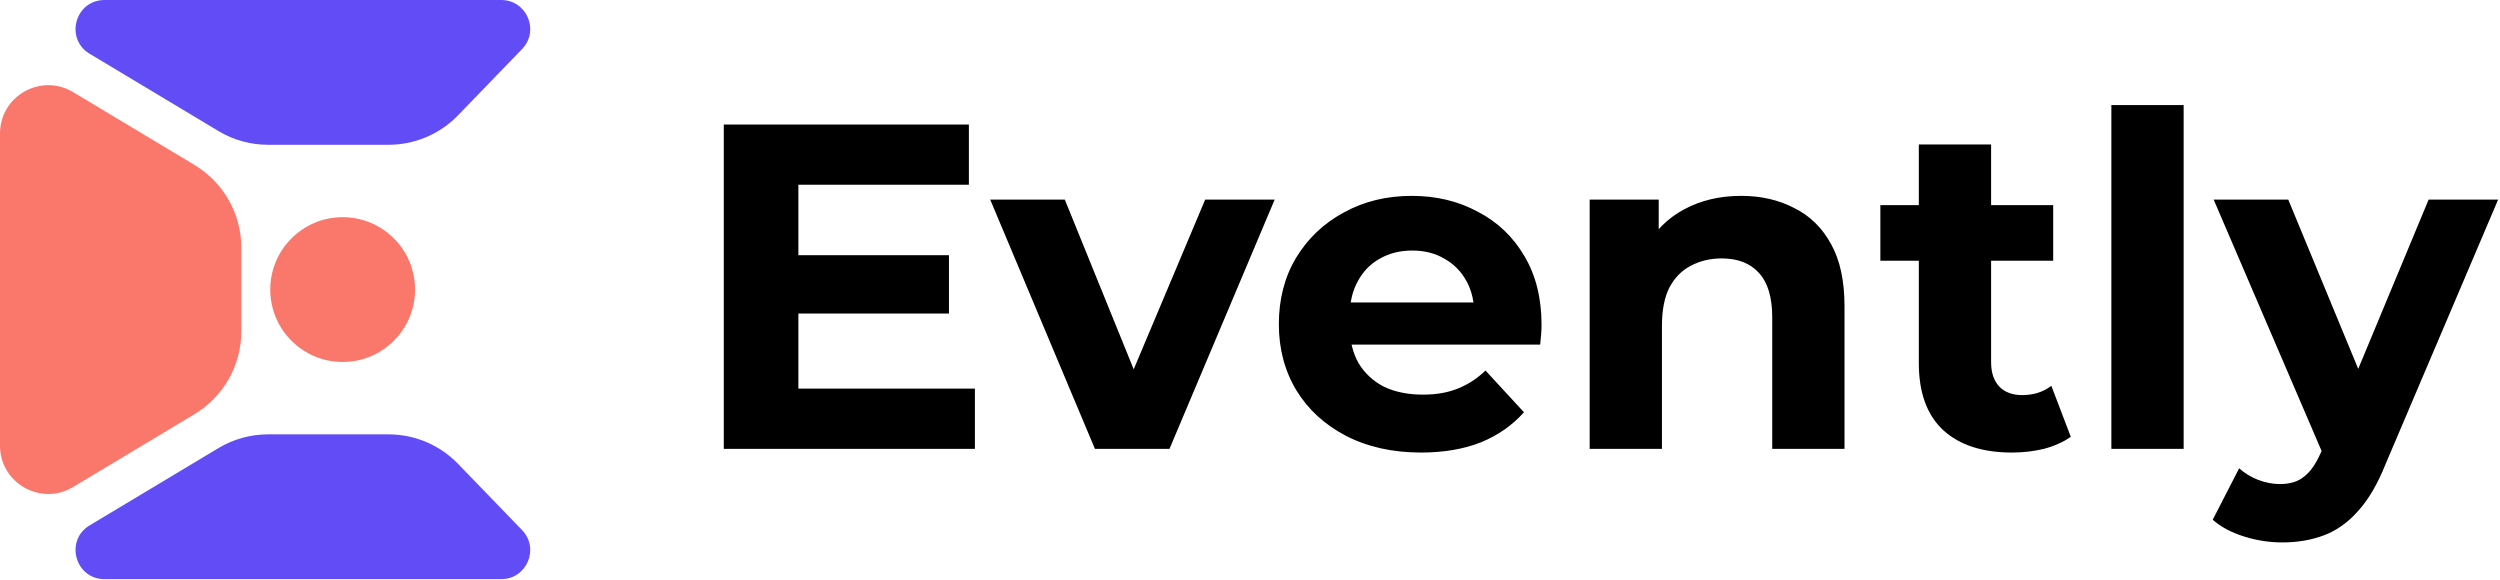
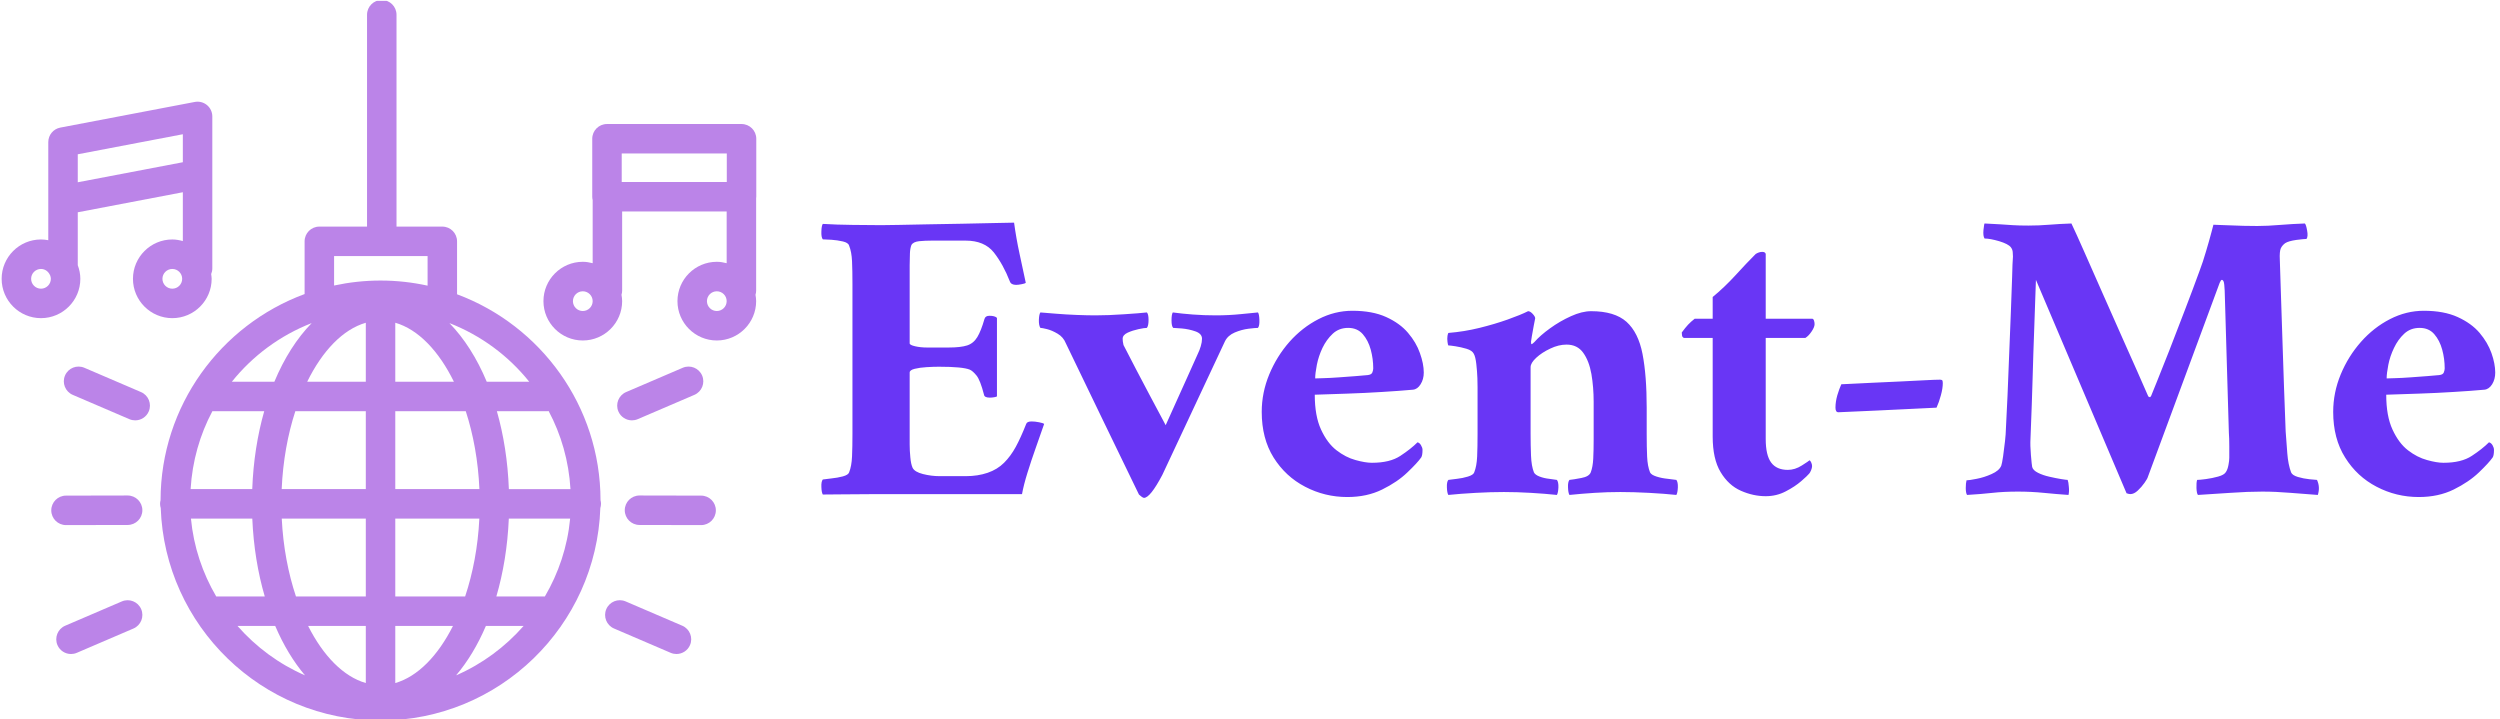
- <svg xmlns="http://www.w3.org/2000/svg" width="518" height="120" viewBox="0 0 518 120" fill="none">
-   <path d="M-3.08811e-06 27.662C-1.72904e-06 19.889 8.48 15.088 15.145 19.087L40.29 34.174C46.314 37.788 50 44.299 50 51.324L50 68.676C50 75.701 46.314 82.212 40.29 85.826L15.145 100.913C8.48 104.912 -1.57555e-05 100.111 -1.43965e-05 92.338L-3.08811e-06 27.662Z" fill="#FA776C" />
-   <path d="M103.855 -3.00576e-06C109.151 -1.88027e-06 111.85 6.362 108.169 10.17L94.896 23.9C91.128 27.799 85.938 30 80.516 30L55.54 30C51.915 30 48.358 29.015 45.25 27.15L18.575 11.145C13.357 8.014 15.577 -2.17645e-05 21.662 -2.04714e-05L103.855 -3.00576e-06Z" fill="#624CF5" />
-   <path d="M103.855 120C109.151 120 111.85 113.638 108.169 109.83L94.896 96.1C91.128 92.201 85.938 90 80.516 90L55.54 90C51.915 90 48.358 90.985 45.25 92.85L18.575 108.855C13.357 111.986 15.577 120 21.662 120L103.855 120Z" fill="#624CF5" />
-   <rect x="56" y="45" width="30" height="30" rx="15" fill="#FA776C" />
-   <path d="M164.272 52.872H196.624V64.968H164.272V52.872ZM165.424 80.52H202V93H149.968V25.8H200.752V38.28H165.424V80.52ZM226.866 93L205.169 41.352H220.626L238.674 85.8H230.994L249.714 41.352H264.114L242.322 93H226.866ZM294.45 93.768C288.562 93.768 283.378 92.616 278.898 90.312C274.482 88.008 271.058 84.872 268.626 80.904C266.194 76.872 264.978 72.296 264.978 67.176C264.978 61.992 266.162 57.416 268.53 53.448C270.962 49.416 274.258 46.28 278.418 44.04C282.578 41.736 287.282 40.584 292.53 40.584C297.586 40.584 302.13 41.672 306.162 43.848C310.258 45.96 313.49 49.032 315.858 53.064C318.226 57.032 319.41 61.8 319.41 67.368C319.41 67.944 319.378 68.616 319.314 69.384C319.25 70.088 319.186 70.76 319.122 71.4H277.17V62.664H311.25L305.49 65.256C305.49 62.568 304.946 60.232 303.858 58.248C302.77 56.264 301.266 54.728 299.346 53.64C297.426 52.488 295.186 51.912 292.626 51.912C290.066 51.912 287.794 52.488 285.81 53.64C283.89 54.728 282.386 56.296 281.298 58.344C280.21 60.328 279.666 62.696 279.666 65.448V67.752C279.666 70.568 280.274 73.064 281.49 75.24C282.77 77.352 284.53 78.984 286.77 80.136C289.074 81.224 291.762 81.768 294.834 81.768C297.586 81.768 299.986 81.352 302.034 80.52C304.146 79.688 306.066 78.44 307.794 76.776L315.762 85.416C313.394 88.104 310.418 90.184 306.834 91.656C303.25 93.064 299.122 93.768 294.45 93.768ZM360.773 40.584C364.869 40.584 368.517 41.416 371.717 43.08C374.981 44.68 377.541 47.176 379.397 50.568C381.253 53.896 382.181 58.184 382.181 63.432V93H367.205V65.736C367.205 61.576 366.277 58.504 364.421 56.52C362.629 54.536 360.069 53.544 356.741 53.544C354.373 53.544 352.229 54.056 350.309 55.08C348.453 56.04 346.981 57.544 345.893 59.592C344.869 61.64 344.357 64.264 344.357 67.464V93H329.381V41.352H343.685V55.656L340.997 51.336C342.853 47.88 345.509 45.224 348.965 43.368C352.421 41.512 356.357 40.584 360.773 40.584ZM416.876 93.768C410.796 93.768 406.06 92.232 402.668 89.16C399.276 86.024 397.58 81.384 397.58 75.24V29.928H412.556V75.048C412.556 77.224 413.132 78.92 414.284 80.136C415.436 81.288 417.004 81.864 418.988 81.864C421.356 81.864 423.372 81.224 425.036 79.944L429.068 90.504C427.532 91.592 425.676 92.424 423.5 93C421.388 93.512 419.18 93.768 416.876 93.768ZM389.612 54.024V42.504H425.42V54.024H389.612ZM437.475 93V21.768H452.451V93H437.475ZM472.878 112.392C470.19 112.392 467.534 111.976 464.91 111.144C462.286 110.312 460.142 109.16 458.477 107.688L463.95 97.032C465.102 98.056 466.414 98.856 467.886 99.432C469.422 100.008 470.926 100.296 472.398 100.296C474.51 100.296 476.174 99.784 477.39 98.76C478.67 97.8 479.822 96.168 480.846 93.864L483.534 87.528L484.686 85.896L503.214 41.352H517.614L494.286 96.168C492.622 100.328 490.702 103.592 488.526 105.96C486.414 108.328 484.046 109.992 481.422 110.952C478.862 111.912 476.014 112.392 472.878 112.392ZM481.71 95.016L458.669 41.352H474.126L491.982 84.552L481.71 95.016Z" fill="black" />
+ <svg xmlns="http://www.w3.org/2000/svg" version="1.1" width="2000" height="575" viewBox="0 0 2000 575">
+   <g transform="matrix(1,0,0,1,-1.212121,0.7053786)">
+     <svg viewBox="0 0 396 114" data-background-color="#ffffff" preserveAspectRatio="xMidYMid meet" height="575" width="2000">
+       <g id="tight-bounds" transform="matrix(1,0,0,1,0.24,-0.139849)">
+         <svg viewBox="0 0 395.52 114.28" height="114.28" width="395.52">
+           <g>
+             <svg viewBox="0 0 589.162 170.23" height="114.28" width="395.52">
+               <g transform="matrix(1,0,0,1,193.6423,52.60348)">
+                 <svg viewBox="0 0 395.52 65.023" height="65.023" width="395.52">
+                   <g id="textblocktransform">
+                     <svg viewBox="0 0 395.52 65.023" height="65.023" width="395.52" id="textblock">
+                       <g>
+                         <svg viewBox="0 0 395.52 65.023" height="65.023" width="395.52">
+                           <g transform="matrix(1,0,0,1,0,0)">
+                             <svg width="395.52" viewBox="1.676 -32.4 200.404 32.95" height="65.023" data-palette-color="#6936f5">
+                               <path d="M8.85-32.1L8.85-32.1Q9.45-32.1 10.98-32.13 12.5-32.15 14.48-32.2 16.45-32.25 18.5-32.27 20.55-32.3 22.23-32.35 23.9-32.4 24.75-32.4L24.75-32.4Q25-30.55 25.4-28.7 25.8-26.85 26.15-25.2L26.15-25.2Q26.05-25.1 25.65-25.03 25.25-24.95 25-24.95L25-24.95Q24.4-24.95 24.25-25.35L24.25-25.35Q23.45-27.4 22.33-28.83 21.2-30.25 18.95-30.25L18.95-30.25 14.9-30.25Q14.1-30.25 13.38-30.18 12.65-30.1 12.45-29.7L12.45-29.7Q12.3-29.3 12.28-28.7 12.25-28.1 12.25-27.3L12.25-27.3Q12.25-27.15 12.25-27 12.25-26.85 12.25-26.7L12.25-26.7 12.25-17.95Q12.25-17.75 12.9-17.6 13.55-17.45 14.35-17.45L14.35-17.45 16.9-17.45Q18.35-17.45 19.13-17.7 19.9-17.95 20.35-18.7 20.8-19.45 21.2-20.85L21.2-20.85Q21.3-21.25 21.8-21.25L21.8-21.25Q22.45-21.25 22.7-21L22.7-21 22.7-11.6Q22.65-11.55 22.38-11.5 22.1-11.45 21.85-11.45L21.85-11.45Q21.2-11.45 21.15-11.8L21.15-11.8Q20.7-13.55 20.25-14.1 19.8-14.65 19.45-14.8L19.45-14.8Q18.6-15.15 15.75-15.15L15.75-15.15Q15.1-15.15 14.28-15.1 13.45-15.05 12.85-14.9 12.25-14.75 12.25-14.45L12.25-14.45 12.25-6.9Q12.25-6.9 12.25-6.8L12.25-6.8Q12.25-6.55 12.25-5.83 12.25-5.1 12.33-4.3 12.4-3.5 12.6-3.05L12.6-3.05Q12.85-2.55 13.85-2.3 14.85-2.05 15.8-2.05L15.8-2.05 19-2.05Q20.4-2.05 21.58-2.45 22.75-2.85 23.55-3.65L23.55-3.65Q24.35-4.45 24.95-5.55 25.55-6.65 26.2-8.3L26.2-8.3Q26.3-8.6 26.85-8.6L26.85-8.6Q27.25-8.6 27.75-8.5 28.25-8.4 28.35-8.3L28.35-8.3Q27.9-7 27.35-5.45 26.8-3.9 26.35-2.45 25.9-1 25.7 0.1L25.7 0.1Q25.2 0.1 23.4 0.1 21.6 0.1 19.05 0.1 16.5 0.1 13.73 0.1 10.95 0.1 8.43 0.1 5.9 0.1 4.13 0.13 2.35 0.15 1.85 0.15L1.85 0.15Q1.7-0.1 1.68-0.75 1.65-1.4 1.85-1.65L1.85-1.65Q2.2-1.7 2.9-1.78 3.6-1.85 4.25-2.02 4.9-2.2 5-2.5L5-2.5Q5.3-3.25 5.35-4.4 5.4-5.55 5.4-7.1L5.4-7.1 5.4-25.05Q5.4-26.65 5.35-27.78 5.3-28.9 5-29.65L5-29.65Q4.9-30 4.25-30.15 3.6-30.3 2.9-30.35 2.2-30.4 1.85-30.4L1.85-30.4Q1.65-30.65 1.68-31.35 1.7-32.05 1.85-32.25L1.85-32.25Q3.5-32.15 5.4-32.13 7.3-32.1 8.85-32.1ZM34.5-21.3L34.5-21.3Q36.05-21.3 37.9-21.43 39.75-21.55 40.65-21.65L40.65-21.65Q40.85-21.45 40.85-20.75 40.85-20.05 40.65-19.8L40.65-19.8Q40.35-19.8 39.65-19.65 38.95-19.5 38.35-19.23 37.75-18.95 37.75-18.5L37.75-18.5Q37.75-18.4 37.77-18.18 37.8-17.95 37.85-17.75L37.85-17.75Q38.5-16.5 39.35-14.85 40.2-13.2 41.02-11.68 41.85-10.15 42.37-9.15 42.9-8.15 42.9-8.15L42.9-8.15Q42.9-8.15 43.27-8.97 43.65-9.8 44.22-11.08 44.8-12.35 45.47-13.85 46.15-15.35 46.75-16.7L46.75-16.7Q46.95-17.1 47.1-17.6 47.25-18.1 47.25-18.5L47.25-18.5Q47.25-19.1 46.47-19.38 45.7-19.65 44.85-19.73 44-19.8 43.8-19.8L43.8-19.8Q43.6-20 43.6-20.7 43.6-21.4 43.75-21.65L43.75-21.65Q44.85-21.5 46.17-21.4 47.5-21.3 48.9-21.3L48.9-21.3Q50.45-21.3 51.92-21.45 53.4-21.6 53.95-21.65L53.95-21.65Q54.1-21.45 54.12-20.75 54.15-20.05 53.95-19.8L53.95-19.8Q53.65-19.8 52.82-19.7 52-19.6 51.17-19.25 50.35-18.9 50-18.2L50-18.2 42.5-2.2Q41.05 0.55 40.3 0.55L40.3 0.55Q40.2 0.55 40 0.4 39.8 0.25 39.7 0.15L39.7 0.15Q37.55-4.25 35.47-8.58 33.4-12.9 30.95-17.95L30.95-17.95Q30.65-18.7 29.97-19.1 29.3-19.5 28.7-19.65 28.1-19.8 27.9-19.8L27.9-19.8Q27.7-20.1 27.72-20.78 27.75-21.45 27.9-21.65L27.9-21.65Q28.55-21.6 29.75-21.5 30.95-21.4 32.25-21.35 33.55-21.3 34.5-21.3ZM60.75-11.8L60.75-11.8Q60.75-9.25 61.5-7.63 62.25-6 63.35-5.15 64.45-4.3 65.62-3.98 66.8-3.65 67.59-3.65L67.59-3.65Q69.75-3.65 71-4.48 72.25-5.3 73.05-6.1L73.05-6.1Q73.3-6.05 73.47-5.75 73.65-5.45 73.65-5.2L73.65-5.2Q73.65-4.55 73.5-4.3L73.5-4.3Q73.05-3.65 71.84-2.5 70.65-1.35 68.82-0.45 67 0.45 64.65 0.45L64.65 0.45Q61.95 0.45 59.6-0.78 57.25-2 55.82-4.28 54.4-6.55 54.4-9.75L54.4-9.75Q54.4-12.05 55.3-14.23 56.2-16.4 57.72-18.13 59.25-19.85 61.2-20.85 63.15-21.85 65.25-21.85L65.25-21.85Q67.65-21.85 69.3-21.1 70.95-20.35 71.92-19.2 72.9-18.05 73.34-16.78 73.8-15.5 73.8-14.45L73.8-14.45Q73.8-13.65 73.42-13.05 73.05-12.45 72.5-12.4L72.5-12.4Q70.84-12.25 68.8-12.13 66.75-12 64.65-11.93 62.55-11.85 60.75-11.8ZM60.8-13.75L60.8-13.75Q60.95-13.75 61.77-13.78 62.6-13.8 63.67-13.88 64.75-13.95 65.7-14.03 66.65-14.1 67.09-14.15L67.09-14.15Q67.55-14.2 67.65-14.48 67.75-14.75 67.75-14.95L67.75-14.95Q67.75-16.1 67.45-17.2 67.15-18.3 66.5-19.05 65.84-19.8 64.75-19.8L64.75-19.8Q63.65-19.8 62.9-19.1 62.15-18.4 61.67-17.4 61.2-16.4 61-15.38 60.8-14.35 60.8-13.75ZM93.84-21.8L93.84-21.8Q96.64-21.8 98.07-20.53 99.49-19.25 99.99-16.68 100.49-14.1 100.49-10.25L100.49-10.25 100.49-7.1Q100.49-5.55 100.54-4.4 100.59-3.25 100.89-2.5L100.89-2.5Q101.04-2.2 101.67-2 102.29-1.8 103.02-1.73 103.74-1.65 104.04-1.6L104.04-1.6Q104.24-1.35 104.22-0.7 104.19-0.05 104.04 0.2L104.04 0.2Q102.64 0.05 100.77-0.05 98.89-0.15 97.34-0.15L97.34-0.15Q95.79-0.15 94.24-0.05 92.69 0.05 91.24 0.2L91.24 0.2Q91.09-0.05 91.07-0.7 91.04-1.35 91.24-1.6L91.24-1.6Q91.74-1.65 92.67-1.83 93.59-2 93.79-2.5L93.79-2.5Q94.04-3.15 94.09-4.15 94.14-5.15 94.14-6.45L94.14-6.45Q94.14-6.6 94.14-6.78 94.14-6.95 94.14-7.1L94.14-7.1 94.14-10.95Q94.14-12.7 93.87-14.28 93.59-15.85 92.89-16.82 92.19-17.8 90.89-17.8L90.89-17.8Q89.94-17.8 88.94-17.32 87.94-16.85 87.27-16.23 86.59-15.6 86.59-15.1L86.59-15.1 86.59-7.1Q86.59-5.75 86.64-4.5 86.69-3.25 86.99-2.5L86.99-2.5Q87.14-2.2 87.67-2 88.19-1.8 88.82-1.73 89.44-1.65 89.74-1.6L89.74-1.6Q89.94-1.35 89.92-0.7 89.89-0.05 89.74 0.2L89.74 0.2Q88.34 0.05 86.64-0.05 84.94-0.15 83.39-0.15L83.39-0.15Q81.84-0.15 80.02-0.05 78.19 0.05 76.74 0.2L76.74 0.2Q76.59-0.05 76.57-0.7 76.54-1.35 76.74-1.6L76.74-1.6Q77.09-1.65 77.77-1.73 78.44-1.8 79.09-2 79.74-2.2 79.84-2.5L79.84-2.5Q80.14-3.25 80.19-4.4 80.24-5.55 80.24-7.1L80.24-7.1 80.24-12.7Q80.24-12.95 80.22-13.78 80.19-14.6 80.09-15.48 79.99-16.35 79.79-16.7L79.79-16.7Q79.59-17.1 78.92-17.3 78.24-17.5 77.59-17.6 76.94-17.7 76.74-17.7L76.74-17.7Q76.69-17.75 76.64-18.13 76.59-18.5 76.64-18.85 76.69-19.2 76.79-19.2L76.79-19.2Q78.64-19.35 80.47-19.8 82.29-20.25 83.84-20.8 85.39-21.35 86.29-21.8L86.29-21.8Q86.54-21.8 86.84-21.48 87.14-21.15 87.14-20.95L87.14-20.95Q87.09-20.75 86.97-20.08 86.84-19.4 86.74-18.8 86.64-18.2 86.64-18.15L86.64-18.15Q86.64-17.9 86.69-17.85L86.69-17.85Q86.79-17.85 87.04-18.1L87.04-18.1Q87.74-18.9 88.92-19.75 90.09-20.6 91.42-21.2 92.74-21.8 93.84-21.8ZM114.74-28.65L114.74-20.9 120.29-20.9Q120.44-20.9 120.52-20.68 120.59-20.45 120.59-20.25L120.59-20.25Q120.59-19.9 120.24-19.38 119.89-18.85 119.49-18.6L119.49-18.6 114.74-18.6 114.74-6.5Q114.74-4.55 115.39-3.68 116.04-2.8 117.39-2.8L117.39-2.8Q118.24-2.8 119.07-3.33 119.89-3.85 119.99-3.95L119.99-3.95Q120.09-3.9 120.19-3.68 120.29-3.45 120.29-3.25L120.29-3.25Q120.29-3.05 120.17-2.75 120.04-2.45 119.94-2.35L119.94-2.35Q119.74-2.1 118.99-1.45 118.24-0.8 117.14-0.23 116.04 0.35 114.74 0.35L114.74 0.35Q113.24 0.35 111.77-0.3 110.29-0.95 109.34-2.53 108.39-4.1 108.39-6.8L108.39-6.8 108.39-18.6 104.94-18.6Q104.74-18.7 104.72-18.9 104.69-19.1 104.69-19.25L104.69-19.25Q105.09-19.8 105.44-20.18 105.79-20.55 106.24-20.9L106.24-20.9 108.39-20.9 108.39-23.5Q109.79-24.65 111.12-26.1 112.44-27.55 113.54-28.65L113.54-28.65Q113.94-28.9 114.32-28.9 114.69-28.9 114.74-28.65L114.74-28.65ZM123.79-13.05L123.79-13.05Q123.79-13.05 124.84-13.1 125.89-13.15 127.49-13.23 129.09-13.3 130.76-13.38 132.44-13.45 133.76-13.53 135.09-13.6 135.59-13.6L135.59-13.6Q135.74-13.6 135.84-13.55 135.94-13.5 135.94-13.2L135.94-13.2Q135.94-12.55 135.71-11.73 135.49-10.9 135.19-10.25L135.19-10.25Q134.04-10.2 132.11-10.1 130.19-10 127.94-9.9 125.69-9.8 123.44-9.7L123.44-9.7Q123.09-9.7 123.09-10.25L123.09-10.25Q123.09-10.95 123.31-11.73 123.54-12.5 123.79-13.05ZM146.19-32.05L146.19-32.05Q147.44-32.05 148.66-32.15 149.89-32.25 151.34-32.3L151.34-32.3Q151.89-31.15 152.86-28.95 153.84-26.75 155.09-23.9 156.34-21.05 157.76-17.88 159.19-14.7 160.54-11.6L160.54-11.6Q160.54-11.6 160.61-11.55 160.69-11.5 160.74-11.5L160.74-11.5Q160.79-11.5 160.86-11.63 160.94-11.75 160.94-11.8L160.94-11.8Q160.94-11.8 161.54-13.28 162.14-14.75 163.04-17.05 163.94-19.35 164.91-21.9 165.89-24.45 166.69-26.65L166.69-26.65Q167.09-27.7 167.46-28.98 167.84-30.25 168.09-31.2 168.34-32.15 168.34-32.15L168.34-32.15Q168.59-32.15 169.66-32.1 170.74-32.05 171.94-32.02 173.14-32 173.59-32L173.59-32Q174.84-32 176.34-32.13 177.84-32.25 179.29-32.3L179.29-32.3Q179.44-32.15 179.56-31.45 179.69-30.75 179.49-30.45L179.49-30.45Q179.19-30.45 178.26-30.33 177.34-30.2 176.94-29.95L176.94-29.95Q176.59-29.7 176.41-29.33 176.24-28.95 176.29-27.95L176.29-27.95Q176.34-26.7 176.41-24.23 176.49-21.75 176.59-18.75 176.69-15.75 176.79-12.75 176.89-9.75 176.99-7.4L176.99-7.4Q177.09-6 177.19-4.73 177.29-3.45 177.64-2.5L177.64-2.5Q177.79-2.15 178.46-1.95 179.14-1.75 179.84-1.68 180.54-1.6 180.74-1.6L180.74-1.6Q181.14-0.75 180.84 0.2L180.84 0.2Q179.39 0.1 177.59-0.05 175.79-0.2 174.19-0.2L174.19-0.2Q172.49-0.2 170.34-0.05 168.19 0.1 166.49 0.2L166.49 0.2Q166.34 0.05 166.31-0.63 166.29-1.3 166.39-1.6L166.39-1.6Q166.69-1.6 167.44-1.7 168.19-1.8 168.91-2 169.64-2.2 169.84-2.55L169.84-2.55Q170.04-2.85 170.14-3.38 170.24-3.9 170.24-4.25L170.24-4.25Q170.24-4.65 170.24-5.63 170.24-6.6 170.19-7.25L170.19-7.25 169.69-24.25Q169.69-24.35 169.64-24.95 169.59-25.55 169.34-25.55L169.34-25.55Q169.24-25.55 169.09-25.2L169.09-25.2 160.49-1.95Q160.44-1.75 160.09-1.25 159.74-0.75 159.29-0.33 158.84 0.1 158.39 0.1L158.39 0.1Q158.24 0.1 157.94 0L157.94 0 147.09-25.55Q146.99-22.5 146.91-20.38 146.84-18.25 146.78-16.68 146.74-15.1 146.69-13.65 146.64-12.2 146.59-10.53 146.53-8.85 146.44-6.55L146.44-6.55Q146.39-5.75 146.49-4.58 146.59-3.4 146.64-3.15L146.64-3.15Q146.74-2.75 147.34-2.45 147.94-2.15 148.71-1.98 149.49-1.8 150.11-1.7 150.74-1.6 150.89-1.6L150.89-1.6Q150.99-1.35 151.03-0.78 151.09-0.2 150.99 0.2L150.99 0.2Q149.53 0.1 148.03-0.05 146.53-0.2 144.94-0.2L144.94-0.2Q143.24-0.2 141.89-0.05 140.53 0.1 138.84 0.2L138.84 0.2Q138.69-0.05 138.69-0.63 138.69-1.2 138.78-1.55L138.78-1.55Q139.09-1.55 139.99-1.73 140.89-1.9 141.78-2.3 142.69-2.7 142.94-3.3L142.94-3.3Q143.03-3.55 143.16-4.42 143.28-5.3 143.39-6.25 143.49-7.2 143.49-7.6L143.49-7.6Q143.59-9.3 143.69-11.7 143.78-14.1 143.89-16.7 143.99-19.3 144.09-21.7 144.19-24.1 144.24-25.88 144.28-27.65 144.34-28.35L144.34-28.35Q144.34-28.6 144.31-28.9 144.28-29.2 144.09-29.45L144.09-29.45Q143.78-29.85 142.69-30.18 141.59-30.5 140.94-30.5L140.94-30.5Q140.74-30.8 140.81-31.53 140.89-32.25 140.94-32.3L140.94-32.3Q142.09-32.25 142.81-32.2 143.53-32.15 144.31-32.1 145.09-32.05 146.19-32.05ZM189.03-11.8L189.03-11.8Q189.03-9.25 189.78-7.63 190.53-6 191.63-5.15 192.73-4.3 193.91-3.98 195.08-3.65 195.88-3.65L195.88-3.65Q198.03-3.65 199.28-4.48 200.53-5.3 201.33-6.1L201.33-6.1Q201.58-6.05 201.76-5.75 201.93-5.45 201.93-5.2L201.93-5.2Q201.93-4.55 201.78-4.3L201.78-4.3Q201.33-3.65 200.13-2.5 198.93-1.35 197.11-0.45 195.28 0.45 192.93 0.45L192.93 0.45Q190.23 0.45 187.88-0.78 185.53-2 184.11-4.28 182.68-6.55 182.68-9.75L182.68-9.75Q182.68-12.05 183.58-14.23 184.48-16.4 186.01-18.13 187.53-19.85 189.48-20.85 191.43-21.85 193.53-21.85L193.53-21.85Q195.93-21.85 197.58-21.1 199.23-20.35 200.21-19.2 201.18-18.05 201.63-16.78 202.08-15.5 202.08-14.45L202.08-14.45Q202.08-13.65 201.71-13.05 201.33-12.45 200.78-12.4L200.78-12.4Q199.13-12.25 197.08-12.13 195.03-12 192.93-11.93 190.83-11.85 189.03-11.8ZM189.08-13.75L189.08-13.75Q189.23-13.75 190.06-13.78 190.88-13.8 191.96-13.88 193.03-13.95 193.98-14.03 194.93-14.1 195.38-14.15L195.38-14.15Q195.83-14.2 195.93-14.48 196.03-14.75 196.03-14.95L196.03-14.95Q196.03-16.1 195.73-17.2 195.43-18.3 194.78-19.05 194.13-19.8 193.03-19.8L193.03-19.8Q191.93-19.8 191.18-19.1 190.43-18.4 189.96-17.4 189.48-16.4 189.28-15.38 189.08-14.35 189.08-13.75Z" opacity="1" transform="matrix(1,0,0,1,0,0)" fill="#6936f5" class="wordmark-text-0" data-fill-palette-color="primary" id="text-0" />
+                             </svg>
+                           </g>
+                         </svg>
+                       </g>
+                     </svg>
+                   </g>
+                 </svg>
+               </g>
+               <g>
+                 <svg viewBox="0 0 178.292 170.23" height="170.23" width="178.292">
+                   <g>
+                     <svg version="1.1" x="0" y="0" viewBox="6.11 7.911 76.804 73.331" enable-background="new 0 0 90 90" xml:space="preserve" height="170.23" width="178.292" class="icon-icon-0" data-fill-palette-color="accent" id="icon-0">
+                       <g fill="#bb84e8" data-fill-palette-color="accent">
+                         <path d="M82.914 22.033c0-0.829-0.672-1.5-1.5-1.5H67.719c-0.828 0-1.5 0.671-1.5 1.5v5.902c0 0.118 0.017 0.232 0.043 0.342v6.422c-0.323-0.084-0.656-0.143-1.005-0.143-2.208 0-4.004 1.796-4.004 4.004s1.796 4.004 4.004 4.004 4.005-1.796 4.005-4.004c0-0.222-0.031-0.435-0.065-0.647 0.038-0.133 0.065-0.27 0.065-0.415v-8.063H79.9v5.264c-0.323-0.084-0.655-0.143-1.004-0.143-2.208 0-4.004 1.796-4.004 4.004s1.796 4.004 4.004 4.004S82.9 40.768 82.9 38.56c0-0.222-0.031-0.435-0.065-0.647 0.038-0.133 0.065-0.27 0.065-0.415v-9.427c0.004-0.045 0.014-0.089 0.014-0.136V22.033zM69.219 23.533h10.694v2.902H69.219V23.533zM65.257 39.565c-0.554 0-1.004-0.451-1.004-1.004s0.45-1.004 1.004-1.004 1.005 0.451 1.005 1.004S65.811 39.565 65.257 39.565zM78.896 39.565c-0.554 0-1.004-0.451-1.004-1.004s0.45-1.004 1.004-1.004S79.9 38.006 79.9 38.56 79.45 39.565 78.896 39.565z" fill="#bb84e8" data-fill-palette-color="accent" />
+                         <path d="M14.119 36.287c0-0.489-0.101-0.952-0.262-1.385v-5.386l10.694-2.04v4.971c-0.343-0.096-0.698-0.164-1.071-0.164-2.208 0-4.005 1.796-4.005 4.004s1.797 4.004 4.005 4.004 4.004-1.796 4.004-4.004c0-0.166-0.029-0.323-0.049-0.484 0.075-0.178 0.116-0.373 0.116-0.579v-9.562V19.76c0-0.447-0.199-0.871-0.544-1.156-0.346-0.285-0.8-0.401-1.237-0.318l-13.694 2.612c-0.707 0.135-1.219 0.753-1.219 1.474v5.903 4.083c-0.241-0.046-0.489-0.075-0.743-0.075-2.208 0-4.004 1.796-4.004 4.004s1.796 4.004 4.004 4.004S14.119 38.495 14.119 36.287zM23.48 37.292c-0.554 0-1.005-0.451-1.005-1.004s0.451-1.004 1.005-1.004 1.004 0.45 1.004 1.004S24.034 37.292 23.48 37.292zM13.857 23.613l10.694-2.04v2.849l-10.694 2.04V23.613zM10.114 37.292c-0.554 0-1.004-0.451-1.004-1.004s0.45-1.004 1.004-1.004c0.371 0 0.683 0.211 0.857 0.511 0.022 0.053 0.052 0.102 0.079 0.151 0.039 0.107 0.069 0.22 0.069 0.341C11.119 36.841 10.667 37.292 10.114 37.292z" fill="#bb84e8" data-fill-palette-color="accent" />
+                         <path d="M67.062 58.822c-0.013-9.595-6.093-17.793-14.602-20.96v-5.389c0-0.829-0.672-1.5-1.5-1.5h-4.662V9.411c0-0.829-0.672-1.5-1.5-1.5s-1.5 0.671-1.5 1.5v21.562h-4.854c-0.828 0-1.5 0.671-1.5 1.5v5.366c-8.54 3.151-14.647 11.366-14.66 20.983-0.03 0.118-0.051 0.24-0.051 0.367 0 0.149 0.029 0.291 0.069 0.427 0.405 11.993 10.281 21.626 22.37 21.626s21.966-9.633 22.37-21.626c0.041-0.136 0.069-0.278 0.069-0.427C67.113 59.062 67.092 58.941 67.062 58.822zM61.398 68.617h-4.939c0.706-2.413 1.148-5.082 1.269-7.927h6.242C63.699 63.562 62.788 66.245 61.398 68.617zM25.377 60.69h6.243c0.121 2.845 0.563 5.515 1.269 7.927h-4.94C26.559 66.245 25.648 63.562 25.377 60.69zM27.558 49.762h5.276c-0.689 2.417-1.113 5.087-1.219 7.927h-6.272C25.513 54.84 26.284 52.152 27.558 49.762zM46.173 46.762v-6.004c2.333 0.672 4.427 2.866 5.966 6.004H46.173zM53.347 49.762c0.773 2.376 1.265 5.07 1.388 7.927h-8.562v-7.927H53.347zM43.173 40.759v6.004h-5.965C38.748 43.625 40.841 41.431 43.173 40.759zM43.173 49.762v7.927h-8.561c0.123-2.857 0.615-5.551 1.388-7.927H43.173zM34.618 60.69h8.555v7.927h-7.108C35.273 66.247 34.758 63.554 34.618 60.69zM43.173 71.617v5.811c-2.284-0.658-4.34-2.776-5.87-5.811H43.173zM46.173 77.428v-5.811h5.871C50.514 74.652 48.458 76.77 46.173 77.428zM46.173 68.617V60.69h8.556c-0.14 2.864-0.655 5.557-1.447 7.927H46.173zM57.733 57.69c-0.106-2.841-0.531-5.511-1.219-7.927h5.133c0.046 0 0.09-0.01 0.135-0.014 1.278 2.393 2.051 5.086 2.222 7.941C64.004 57.69 57.733 57.69 57.733 57.69zM59.806 46.762h-4.325c-1.001-2.401-2.295-4.424-3.799-5.968C54.891 42.045 57.687 44.116 59.806 46.762zM39.945 33.973h9.516v3.011c-1.543-0.338-3.144-0.521-4.787-0.521-1.622 0-3.203 0.178-4.729 0.507V33.973zM37.666 40.794c-1.505 1.544-2.799 3.567-3.799 5.968H29.54C31.66 44.116 34.456 42.044 37.666 40.794zM30.114 71.617h3.839c0.832 1.948 1.857 3.643 3.032 5.029C34.333 75.495 31.997 73.761 30.114 71.617zM52.362 76.645c1.176-1.385 2.2-3.08 3.032-5.028h3.838C57.35 73.761 55.014 75.494 52.362 76.645z" fill="#bb84e8" data-fill-palette-color="accent" />
+                         <path d="M20.295 47.815l-5.764-2.473c-0.766-0.328-1.644 0.026-1.971 0.787-0.326 0.761 0.026 1.643 0.787 1.97l5.764 2.473c0.193 0.083 0.394 0.122 0.591 0.122 0.582 0 1.136-0.341 1.38-0.909C21.409 49.023 21.056 48.141 20.295 47.815z" fill="#bb84e8" data-fill-palette-color="accent" />
+                         <path d="M18.341 69.122l-5.764 2.473c-0.761 0.327-1.113 1.208-0.787 1.97 0.244 0.569 0.798 0.909 1.38 0.909 0.197 0 0.397-0.039 0.591-0.122l5.764-2.473c0.761-0.327 1.113-1.208 0.787-1.97C19.985 69.147 19.105 68.793 18.341 69.122z" fill="#bb84e8" data-fill-palette-color="accent" />
+                         <path d="M12.664 61.353l6.271-0.013c0.829-0.002 1.499-0.675 1.497-1.503s-0.673-1.497-1.5-1.497c-0.001 0-0.002 0-0.003 0l-6.271 0.013c-0.829 0.002-1.499 0.675-1.497 1.503s0.673 1.497 1.5 1.497C12.663 61.353 12.664 61.353 12.664 61.353z" fill="#bb84e8" data-fill-palette-color="accent" />
+                         <path d="M70.259 50.693c0.197 0 0.397-0.039 0.591-0.122l5.764-2.473c0.761-0.327 1.113-1.208 0.787-1.97-0.327-0.762-1.207-1.114-1.971-0.787l-5.764 2.473c-0.761 0.327-1.113 1.208-0.787 1.97C69.123 50.353 69.677 50.693 70.259 50.693z" fill="#bb84e8" data-fill-palette-color="accent" />
+                         <path d="M75.383 71.594l-5.763-2.473c-0.766-0.33-1.645 0.026-1.971 0.787s0.026 1.643 0.787 1.97l5.763 2.473c0.193 0.083 0.394 0.122 0.591 0.122 0.582 0 1.136-0.341 1.38-0.909C76.497 72.803 76.144 71.921 75.383 71.594z" fill="#bb84e8" data-fill-palette-color="accent" />
+                         <path d="M77.303 58.353l-6.271-0.013c-0.001 0-0.002 0-0.003 0-0.827 0-1.498 0.669-1.5 1.497-0.002 0.828 0.668 1.501 1.497 1.503l6.271 0.013c0 0 0.002 0 0.003 0 0.827 0 1.498-0.669 1.5-1.497C78.802 59.028 78.132 58.355 77.303 58.353z" fill="#bb84e8" data-fill-palette-color="accent" />
+                       </g>
+                     </svg>
+                   </g>
+                 </svg>
+               </g>
+             </svg>
+           </g>
+           <defs />
+         </svg>
+         <rect width="395.52" height="114.28" fill="none" stroke="none" visibility="hidden" />
+       </g>
+     </svg>
+   </g>
</svg>
